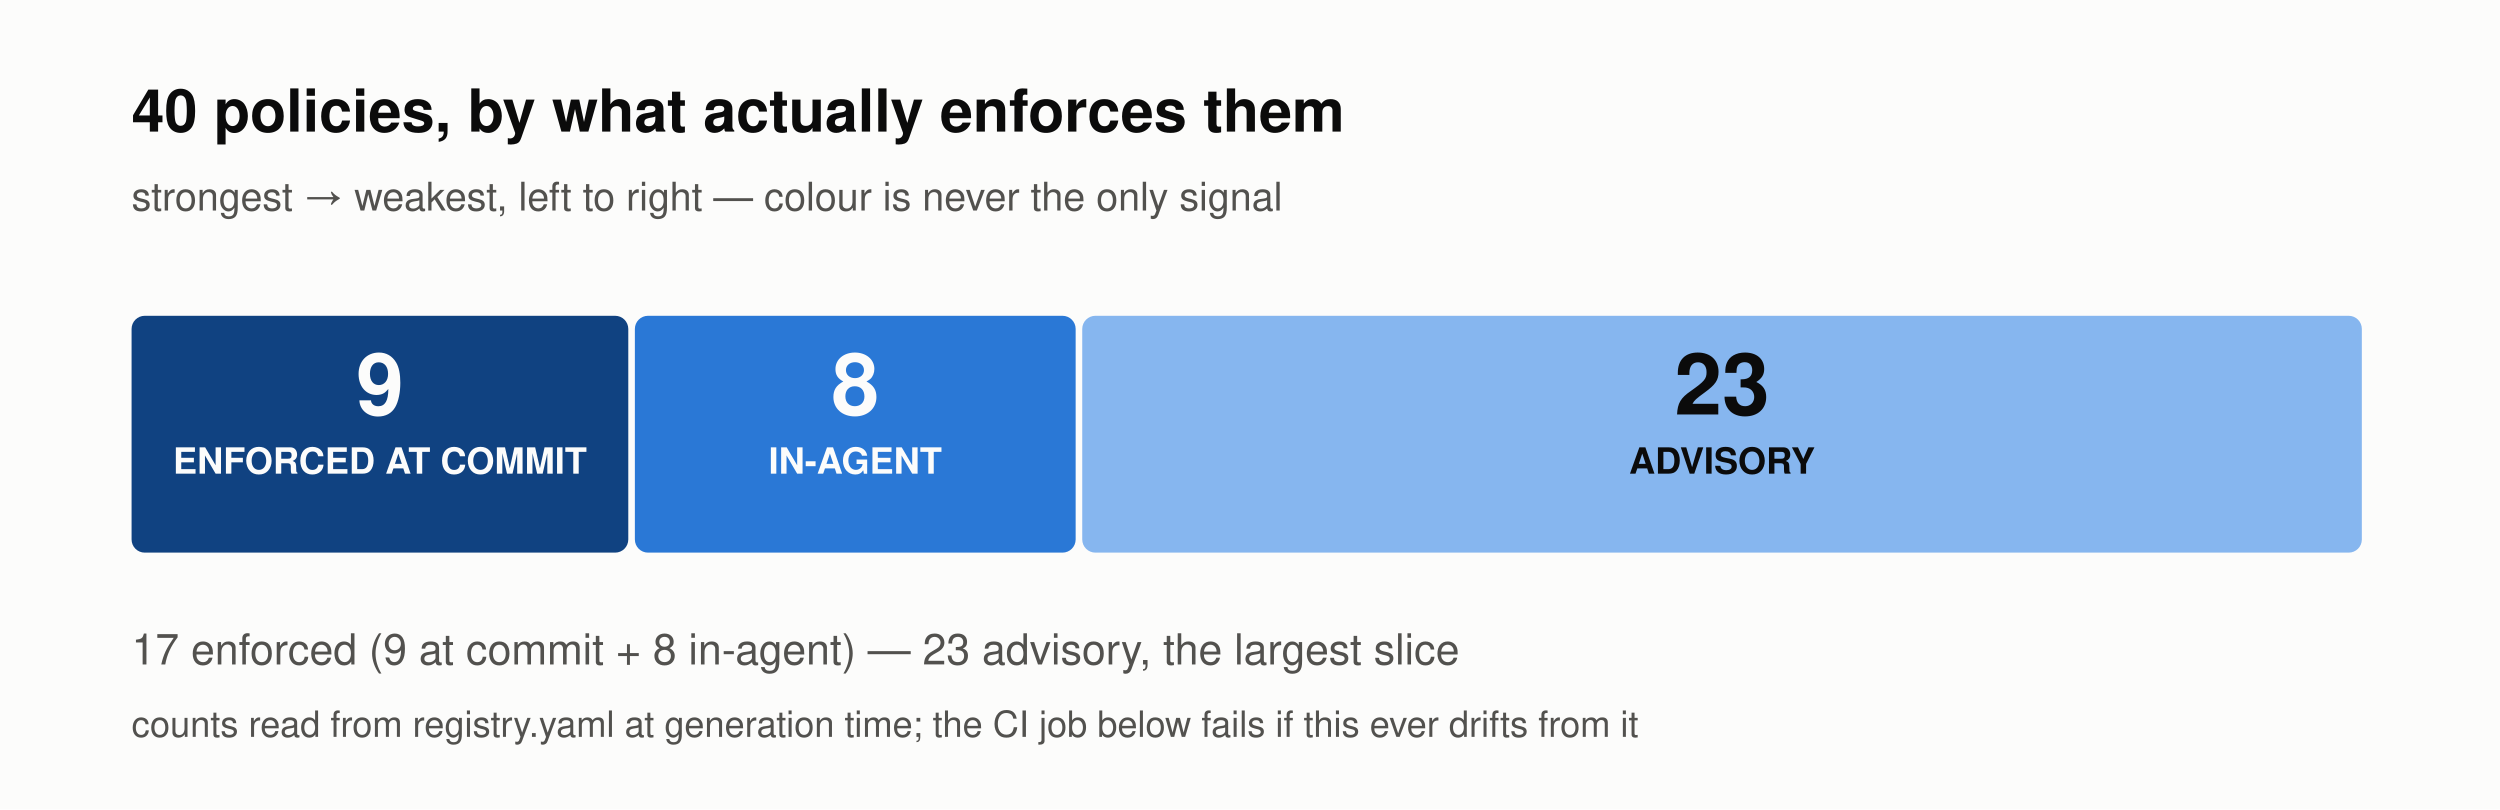
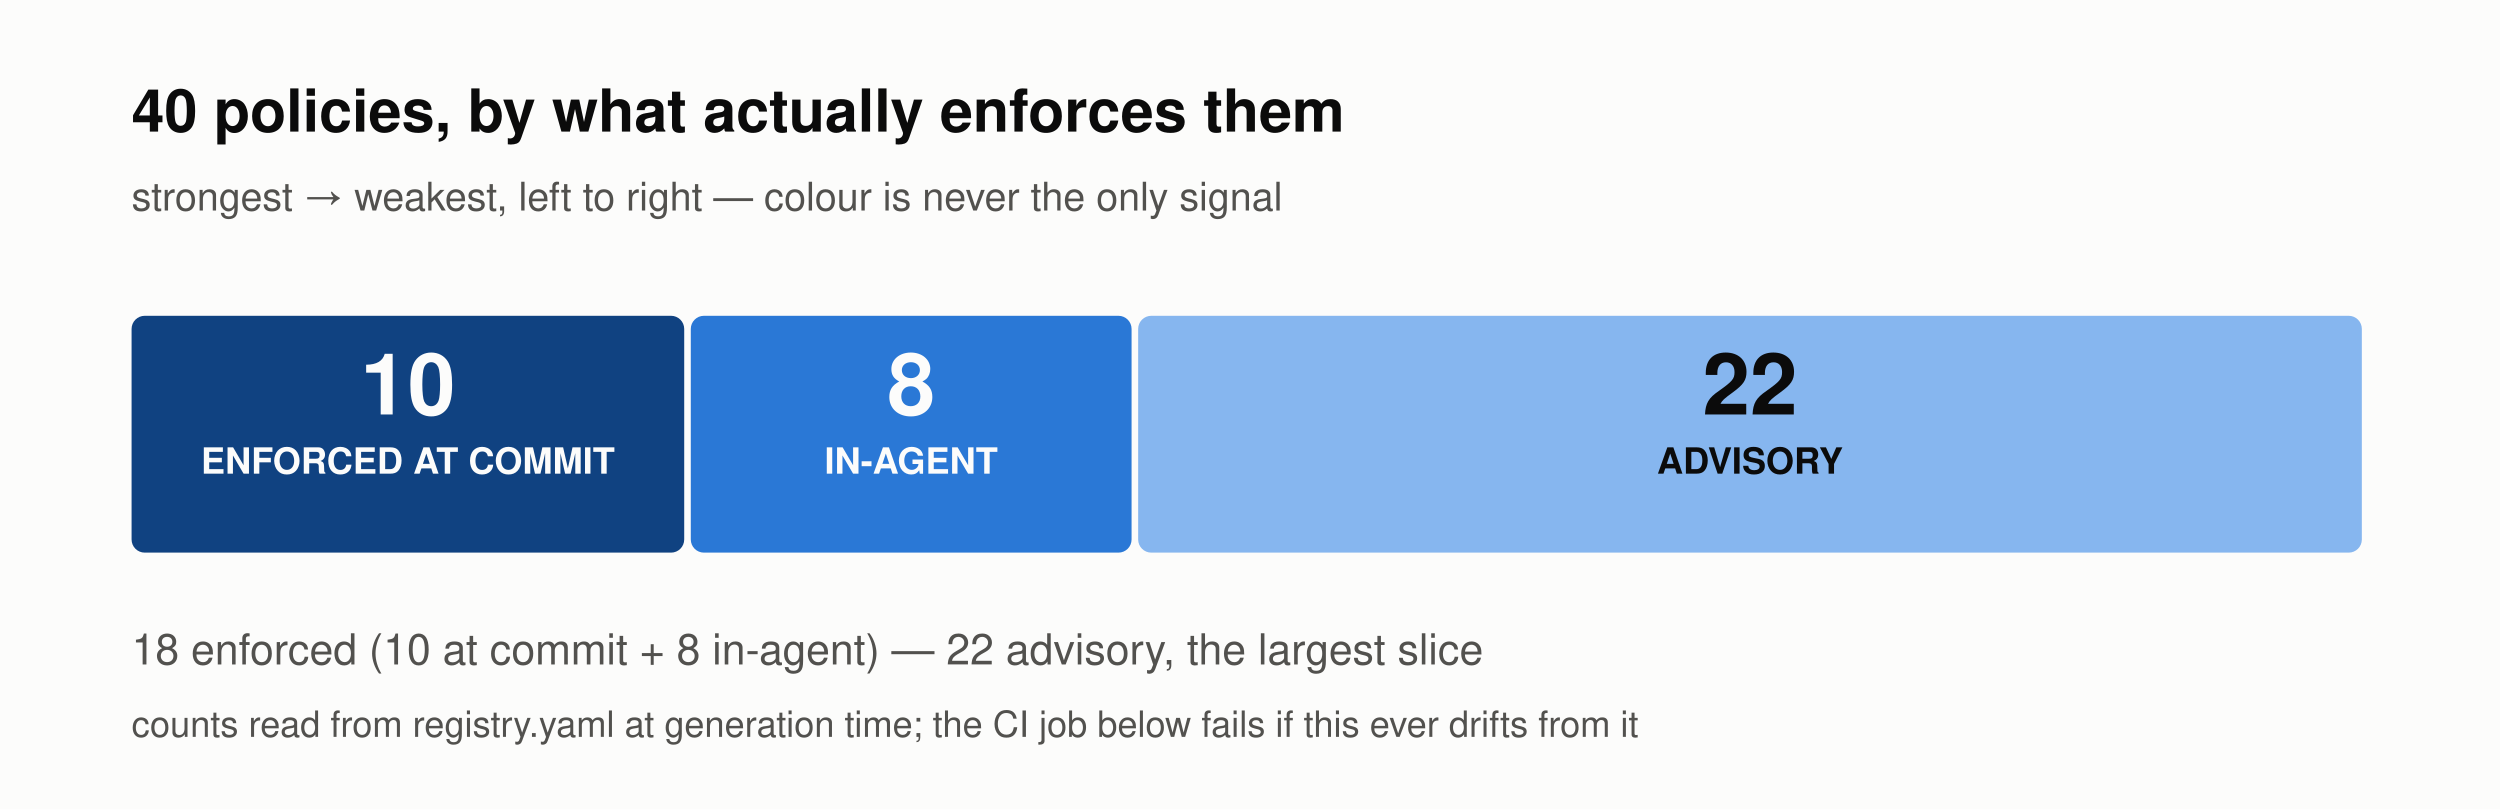
<svg xmlns="http://www.w3.org/2000/svg" width="760" height="246" viewBox="0 0 760 246" role="img" aria-labelledby="t d">
  <rect width="760" height="246" fill="#fcfcfb" />
  <text x="40" y="40" font-family="-apple-system, BlinkMacSystemFont, 'Segoe UI', Helvetica, Arial, sans-serif" font-size="18" font-weight="600" fill="#0b0b0b" text-anchor="start">40 policies, by what actually enforces them</text>
  <text x="40" y="64" font-family="-apple-system, BlinkMacSystemFont, 'Segoe UI', Helvetica, Arial, sans-serif" font-size="12" font-weight="400" fill="#52514e" text-anchor="start">strongest → weakest, left to right — colour is never the only signal</text>
-   <rect x="40" y="96" width="151" height="72" rx="4" fill="#104281" />
-   <text x="115.5" y="126" font-family="-apple-system, BlinkMacSystemFont, 'Segoe UI', Helvetica, Arial, sans-serif" font-size="26" font-weight="700" fill="#fcfcfb" text-anchor="middle">9</text>
-   <text x="115.5" y="144" font-family="-apple-system, BlinkMacSystemFont, 'Segoe UI', Helvetica, Arial, sans-serif" font-size="11" font-weight="600" fill="#fcfcfb" text-anchor="middle">ENFORCED AT COMMIT</text>
-   <rect x="193" y="96" width="134" height="72" rx="4" fill="#2a78d6" />
-   <text x="260" y="126" font-family="-apple-system, BlinkMacSystemFont, 'Segoe UI', Helvetica, Arial, sans-serif" font-size="26" font-weight="700" fill="#fcfcfb" text-anchor="middle">8</text>
-   <text x="260" y="144" font-family="-apple-system, BlinkMacSystemFont, 'Segoe UI', Helvetica, Arial, sans-serif" font-size="11" font-weight="600" fill="#fcfcfb" text-anchor="middle">IN-AGENT</text>
-   <rect x="329" y="96" width="389" height="72" rx="4" fill="#86b6ef" />
-   <text x="523.5" y="126" font-family="-apple-system, BlinkMacSystemFont, 'Segoe UI', Helvetica, Arial, sans-serif" font-size="26" font-weight="700" fill="#0b0b0b" text-anchor="middle">23</text>
-   <text x="523.5" y="144" font-family="-apple-system, BlinkMacSystemFont, 'Segoe UI', Helvetica, Arial, sans-serif" font-size="11" font-weight="600" fill="#0b0b0b" text-anchor="middle">ADVISORY</text>
-   <text x="40" y="202" font-family="-apple-system, BlinkMacSystemFont, 'Segoe UI', Helvetica, Arial, sans-serif" font-size="13" font-weight="400" fill="#52514e" text-anchor="start">17 enforced (9 at commit + 8 in-agent) — 23 advisory, the largest slice</text>
+   <rect x="40" y="96" width="168" height="72" rx="4" fill="#104281" />
+   <text x="124" y="126" font-family="-apple-system, BlinkMacSystemFont, 'Segoe UI', Helvetica, Arial, sans-serif" font-size="26" font-weight="700" fill="#fcfcfb" text-anchor="middle">10</text>
+   <text x="124" y="144" font-family="-apple-system, BlinkMacSystemFont, 'Segoe UI', Helvetica, Arial, sans-serif" font-size="11" font-weight="600" fill="#fcfcfb" text-anchor="middle">ENFORCED AT COMMIT</text>
+   <rect x="210" y="96" width="134" height="72" rx="4" fill="#2a78d6" />
+   <text x="277" y="126" font-family="-apple-system, BlinkMacSystemFont, 'Segoe UI', Helvetica, Arial, sans-serif" font-size="26" font-weight="700" fill="#fcfcfb" text-anchor="middle">8</text>
+   <text x="277" y="144" font-family="-apple-system, BlinkMacSystemFont, 'Segoe UI', Helvetica, Arial, sans-serif" font-size="11" font-weight="600" fill="#fcfcfb" text-anchor="middle">IN-AGENT</text>
+   <rect x="346" y="96" width="372" height="72" rx="4" fill="#86b6ef" />
+   <text x="532" y="126" font-family="-apple-system, BlinkMacSystemFont, 'Segoe UI', Helvetica, Arial, sans-serif" font-size="26" font-weight="700" fill="#0b0b0b" text-anchor="middle">22</text>
+   <text x="532" y="144" font-family="-apple-system, BlinkMacSystemFont, 'Segoe UI', Helvetica, Arial, sans-serif" font-size="11" font-weight="600" fill="#0b0b0b" text-anchor="middle">ADVISORY</text>
+   <text x="40" y="202" font-family="-apple-system, BlinkMacSystemFont, 'Segoe UI', Helvetica, Arial, sans-serif" font-size="13" font-weight="400" fill="#52514e" text-anchor="start">18 enforced (10 at commit + 8 in-agent) — 22 advisory, the largest slice</text>
  <text x="40" y="224" font-family="-apple-system, BlinkMacSystemFont, 'Segoe UI', Helvetica, Arial, sans-serif" font-size="11" font-weight="400" fill="#52514e" text-anchor="start">counts read from registry.yaml at generation time; the CI job below fails if this ever drifts from it</text>
</svg>
